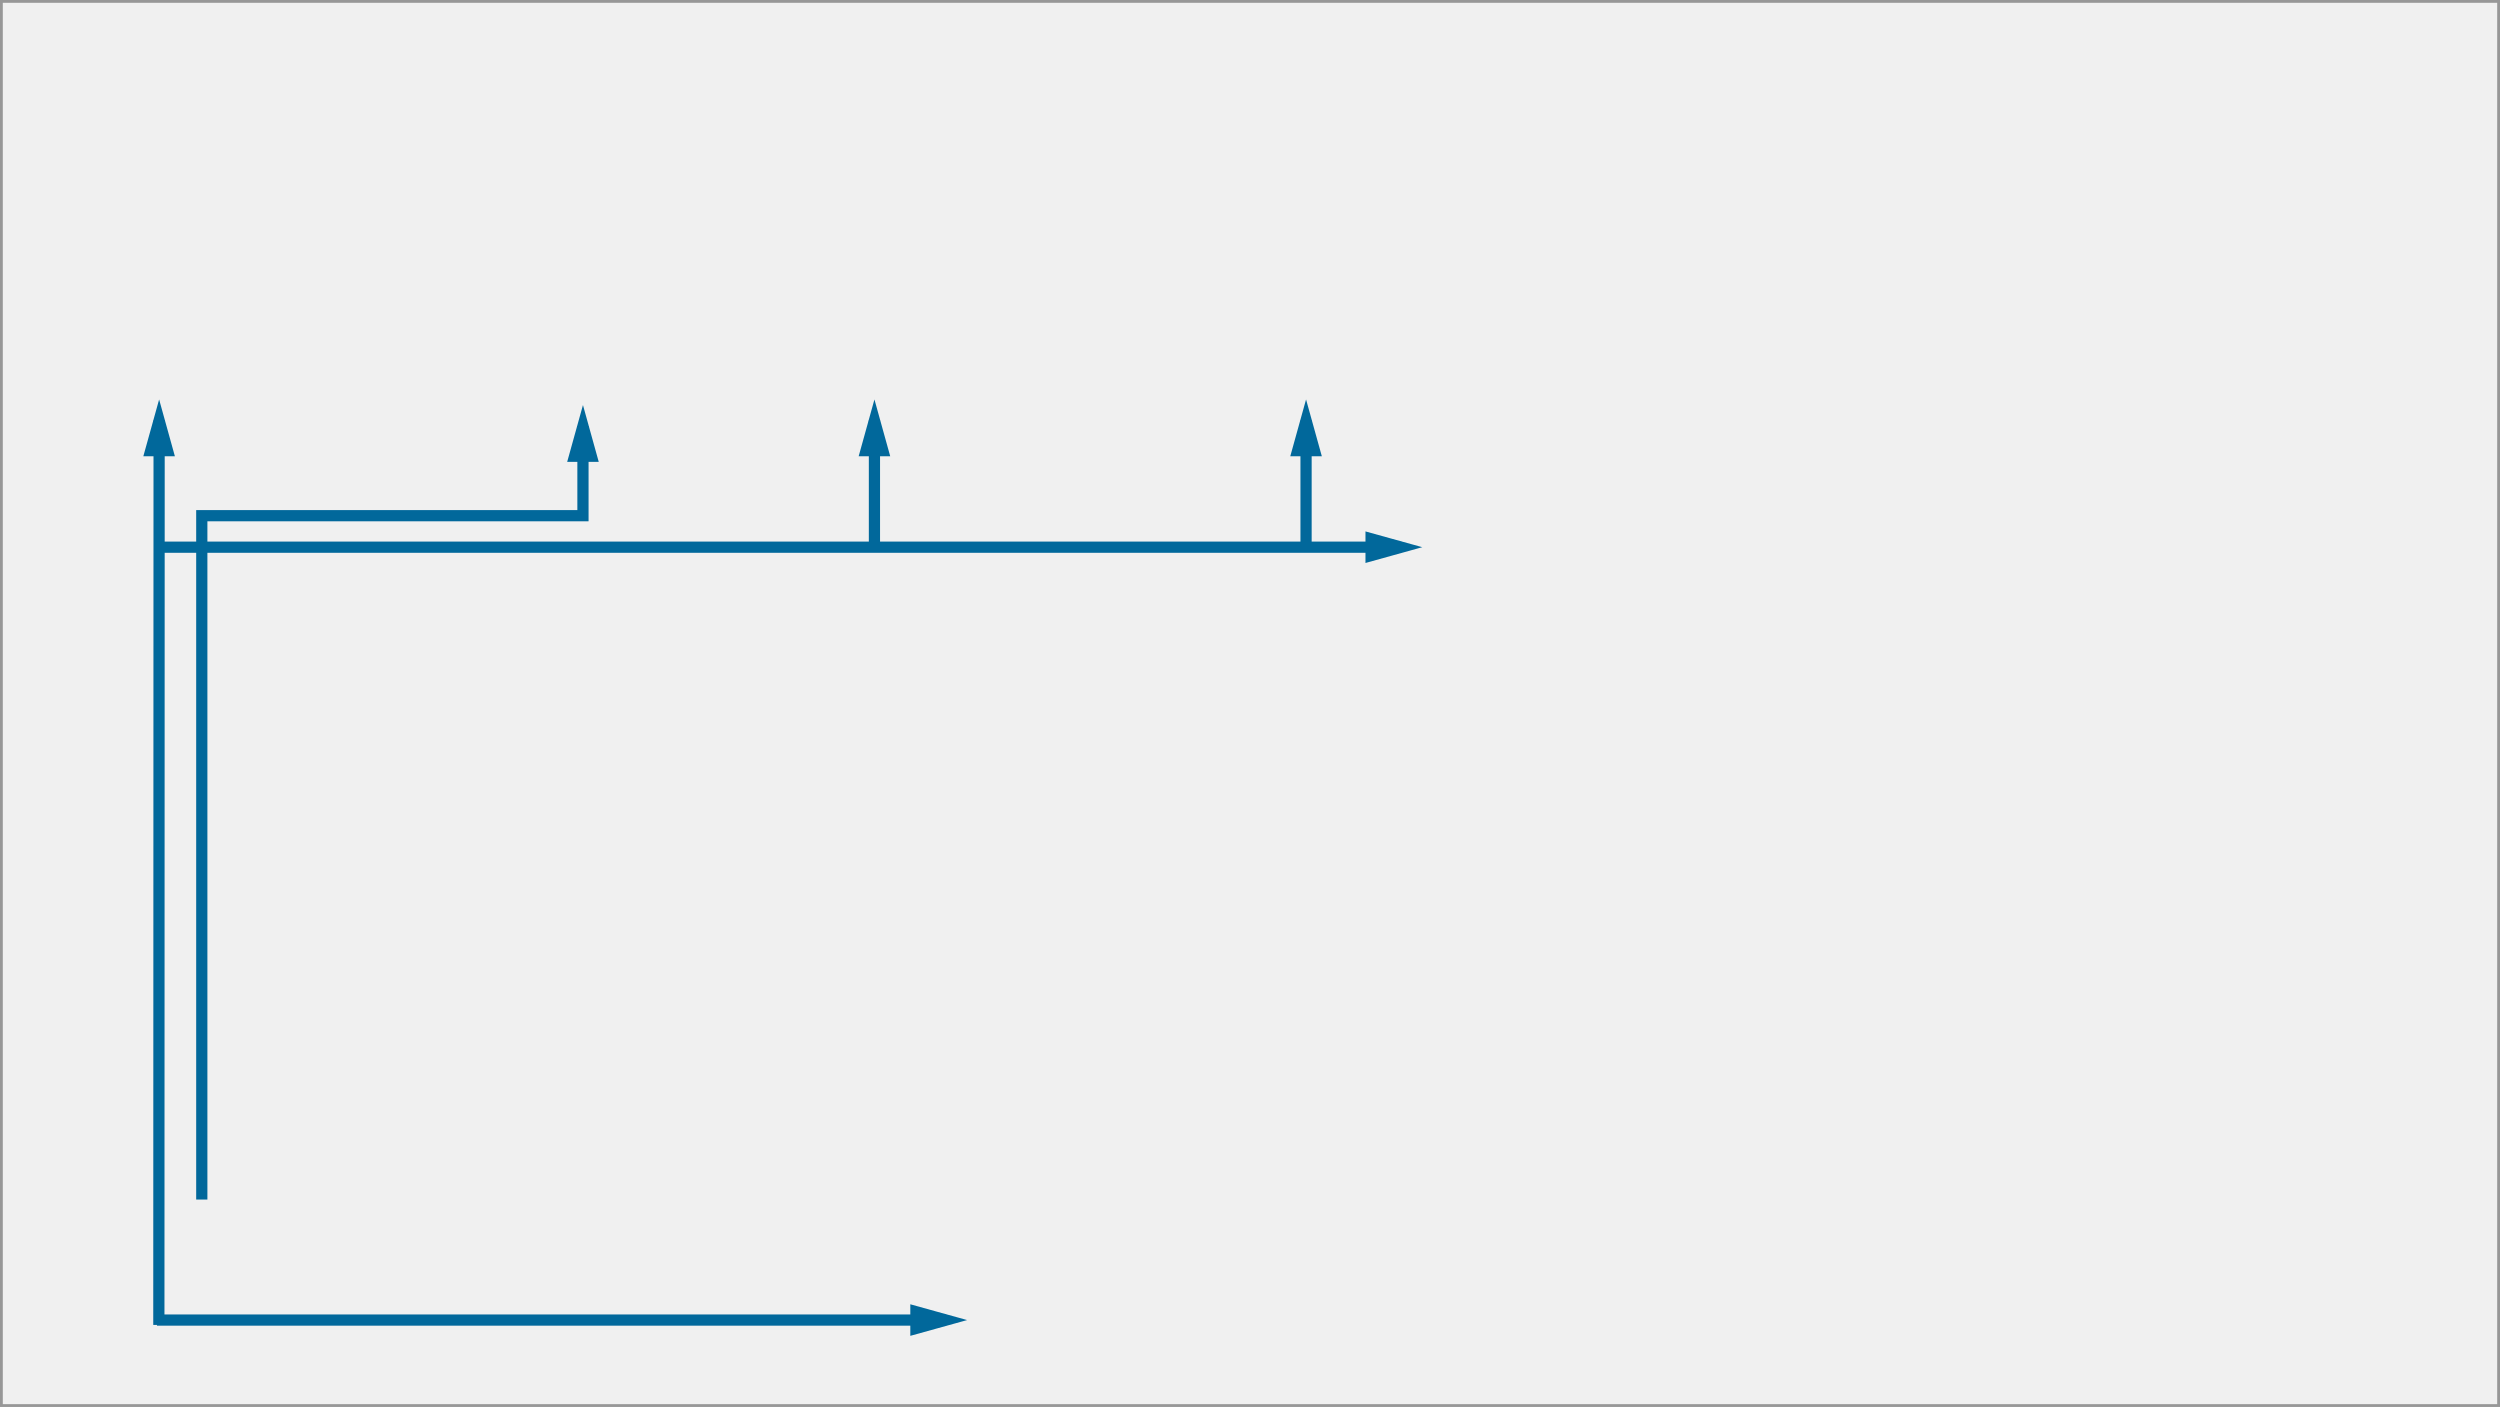
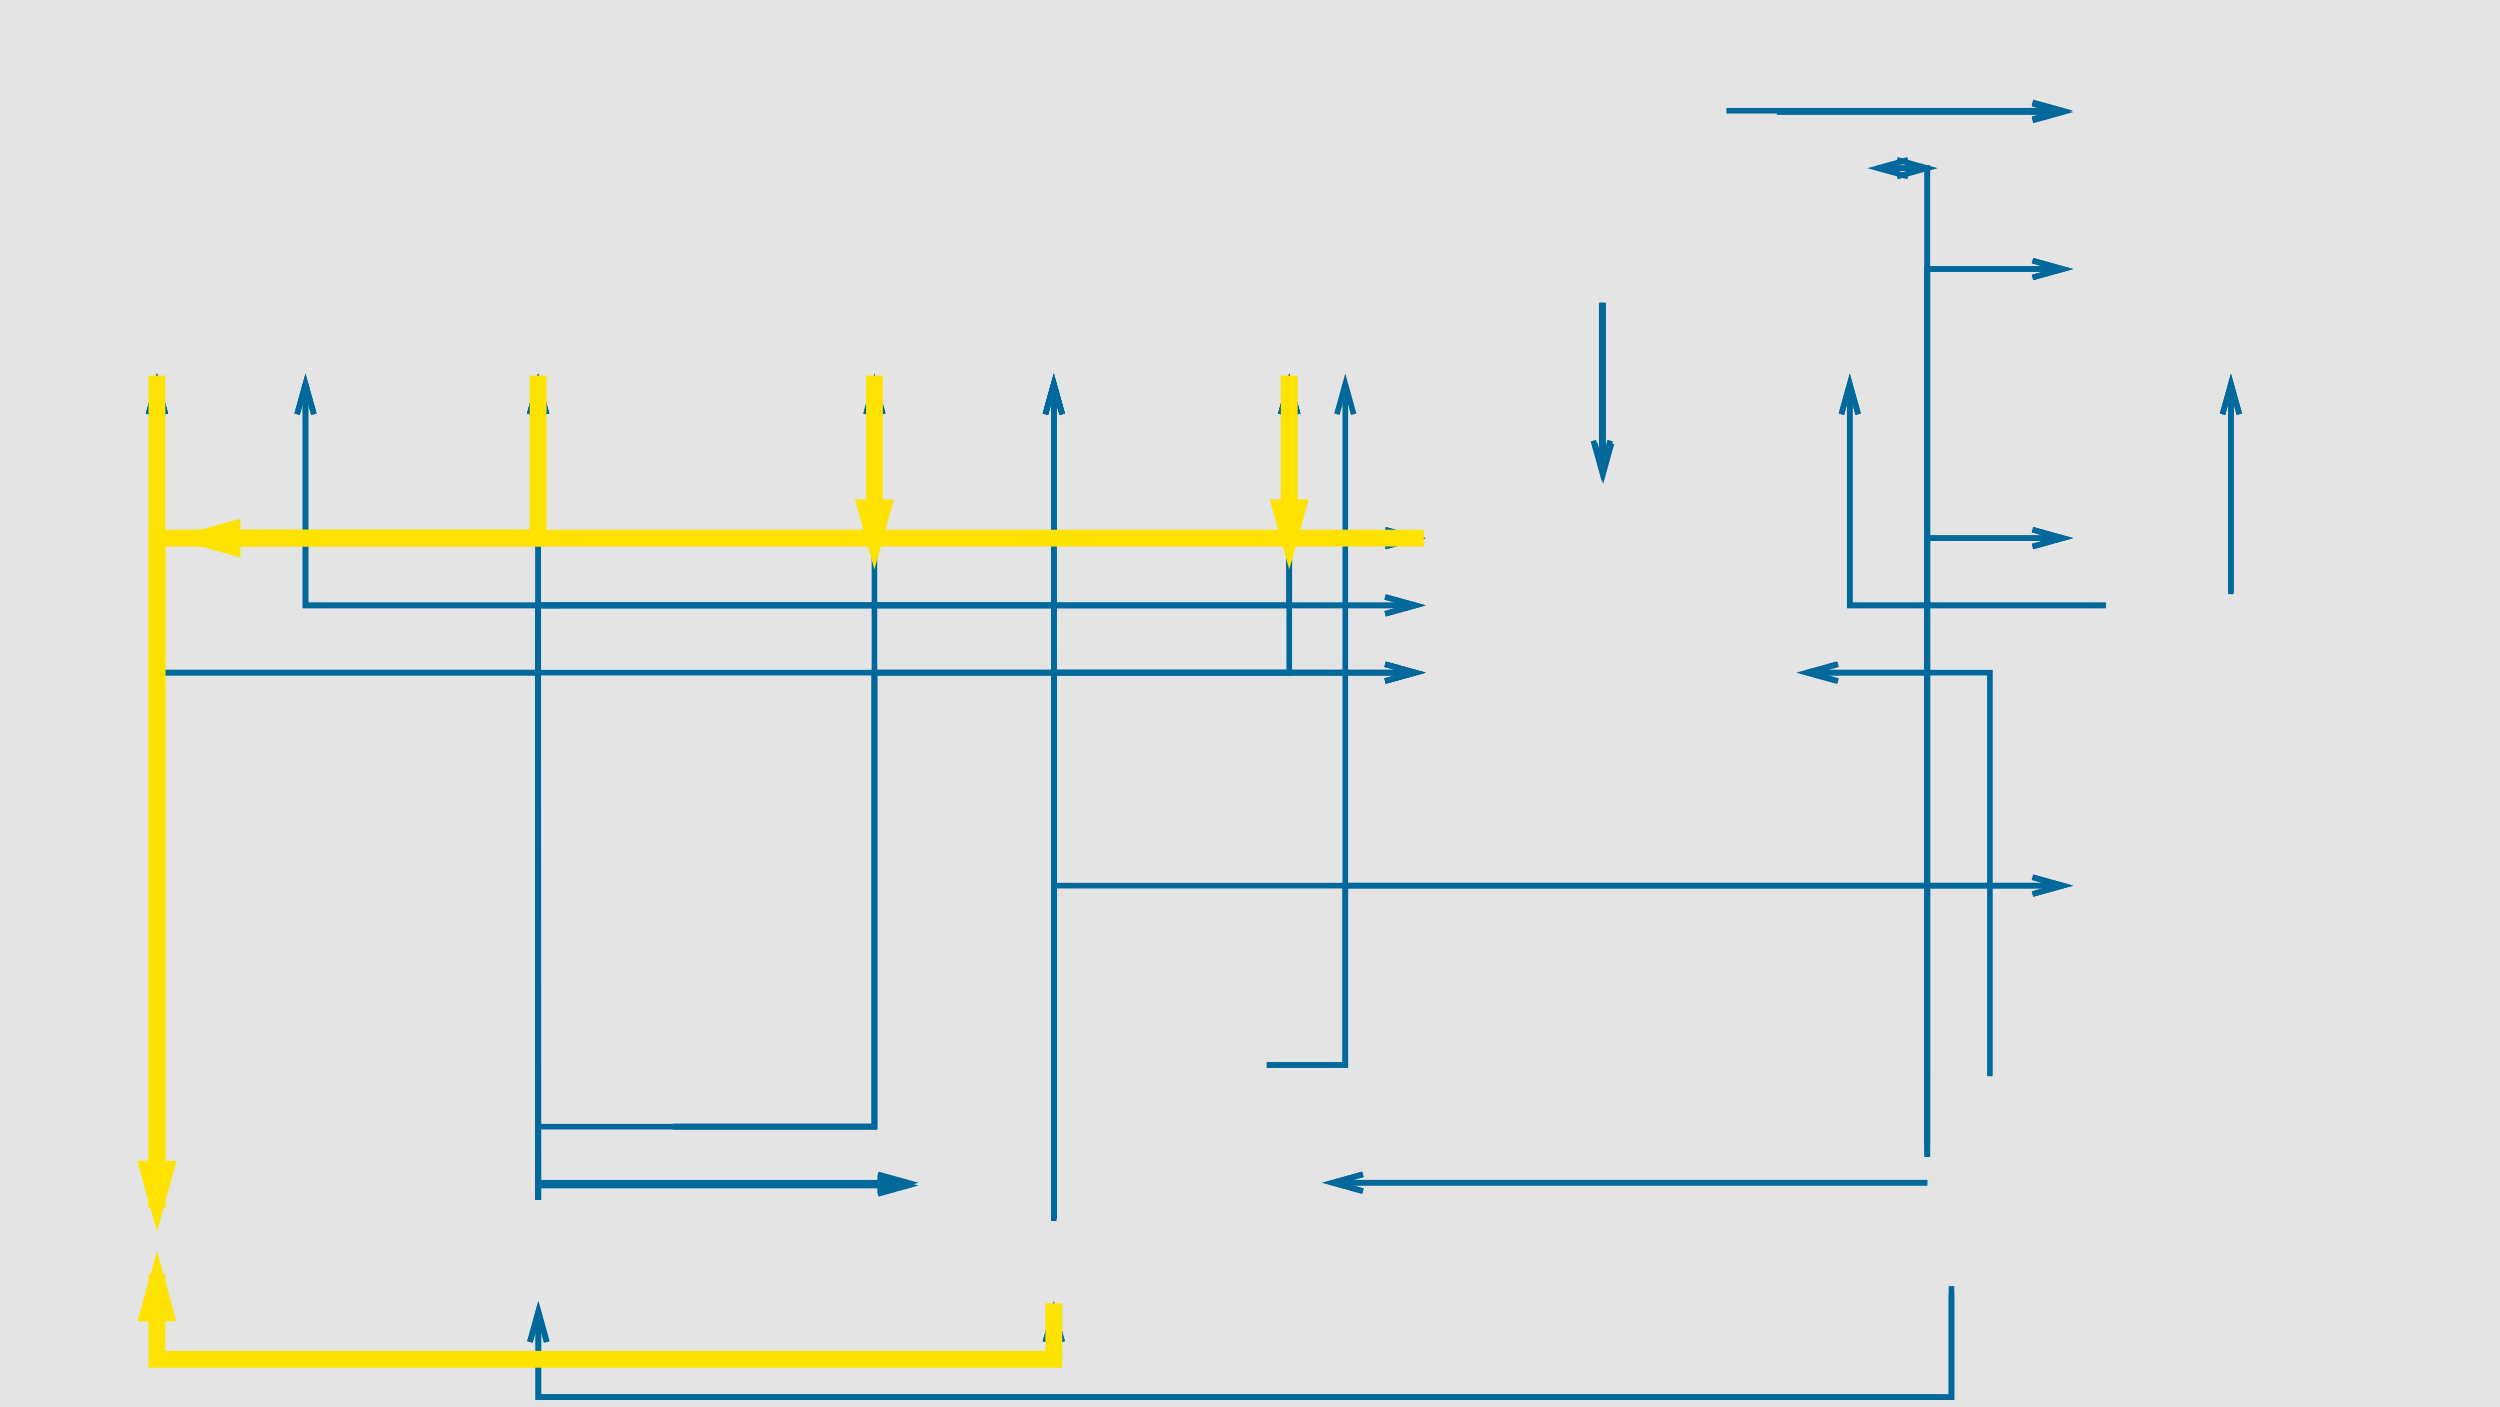
- <svg xmlns="http://www.w3.org/2000/svg" xmlns:xlink="http://www.w3.org/1999/xlink" width="892px" height="502px" viewBox="0 0 892 502" version="1.1">
-   <defs>
-     <rect id="path-1" x="0" y="0" width="892" height="502" />
-     <mask id="mask-2" maskContentUnits="userSpaceOnUse" maskUnits="objectBoundingBox" x="0" y="0" width="892" height="502" fill="white">
-       <use xlink:href="#path-1" />
-     </mask>
-   </defs>
-   <g id="Page-1" stroke="none" stroke-width="1" fill="none" fill-rule="evenodd">
-     <g id="pijlen">
+ <svg xmlns="http://www.w3.org/2000/svg" width="892px" height="502px" viewBox="0 0 892 502" version="1.1">
+   <defs />
+   <g id="pijlen" stroke="none" stroke-width="1" fill="none" fill-rule="evenodd">
+     <g id="pijlen-blok">
      <g id="brp-ni">
-         <g id="background" stroke="#979797" stroke-width="2">
-           <use id="Rectangle" mask="url(#mask-2)" xlink:href="#path-1" />
+         <g id="background">
+           <rect id="Rectangle" fill-opacity="0.5" fill="#D8D8D8" x="0" y="0" width="892" height="502" />
+           <g id="alle-pijlen" transform="translate(55, 39)" stroke-width="1" stroke="#01689B">
+             <g id="Group">
+               <path d="M137,98 L137,389" id="line" stroke-width="2" />
+               <path id="line-decoration-1" d="M134,108.8 L137,98 L140,108.8" stroke-width="2" />
+               <polyline id="line" stroke-width="2" points="137 98 137 153 1 153 1 389" />
+               <path id="line-decoration-1" d="M134,108.8 L137,98 L140,108.8" stroke-width="2" />
+               <polyline id="line" stroke-width="2" points="321 98 321 201 256.991 201 256.991 362.943 185.084 362.943" />
+               <path id="line-decoration-1" d="M318,108.8 L321,98 L324,108.8" stroke-width="2" />
+               <path d="M321,98 L321,395.793" id="line" stroke-width="2" />
+               <path id="line-decoration-1" d="M318,108.8 L321,98 L324,108.8" stroke-width="2" />
+               <polyline id="line" stroke-width="2" points="321 98 321 153 1 153 1 389" />
+               <path id="line-decoration-1" d="M318,108.8 L321,98 L324,108.8" stroke-width="2" />
+               <path d="M741,98 L741,172" id="line" stroke-width="2" />
+               <path id="line-decoration-1" d="M738,108.8 L741,98 L744,108.8" stroke-width="2" />
+               <polyline id="line" stroke-width="2" points="605 98 605 177 696.314 177" />
+               <path id="line-decoration-1" d="M602,108.8 L605,98 L608,108.8" stroke-width="2" />
+               <polyline id="line" stroke-width="2" points="681 153 632.653 153 632.653 344.388" />
+               <path id="line-decoration-1" d="M670.2,150 L681,153 L670.2,156" stroke-width="2" />
+               <path d="M589.592,201 L633.28,201" id="line" stroke-width="2" />
+               <path id="line-decoration-1" d="M600.392,204 L589.592,201 L600.392,198" stroke-width="2" />
+               <path d="M420.519,383 L632.653,383" id="line" stroke-width="2" />
+               <path id="line-decoration-1" d="M431.319,386 L420.519,383 L431.319,380" stroke-width="2" />
+               <polyline id="line" stroke-width="2" points="137.024 429 137.024 459.5 641.283 459.5 641.283 422.895" />
+               <path id="line-decoration-1" d="M134.024,439.8 L137.024,429 L140.024,439.8" stroke-width="2" />
+               <polyline id="line" stroke-width="2" points="681 57 632.653 57 632.653 373.711" />
+               <path id="line-decoration-1" d="M670.2,54 L681,57 L670.2,60" stroke-width="2" />
+               <path d="M681,153 L633,153" id="line" stroke-width="2" />
+               <path id="line-decoration-1" d="M670.2,150 L681,153 L670.2,156" stroke-width="2" />
+               <polyline id="line" stroke-width="2" transform="translate(623.7432, 195.1475) scale(-1, 1) translate(-623.7432, -195.1475) " points="632.653 21 614.833 21 614.833 369.295" />
+               <path id="line-decoration-1" d="M621.853,18 L632.653,21 L621.853,24" stroke-width="2" />
+               <path d="M681,1 L579,1" id="line" stroke-width="2" />
+               <path id="line-decoration-1" d="M670.2,-2 L681,1 L670.2,4" stroke-width="2" />
+               <polyline id="line" stroke-width="2" points="605 98 605 177 696.353 177" />
+               <path id="line-decoration-1" d="M602,108.8 L605,98 L608,108.8" stroke-width="2" />
+               <polyline id="line" stroke-width="2" points="615 21 632.653 21 632.653 373.015" />
+               <path id="line-decoration-1" d="M625.8,24 L615,21 L625.8,18" stroke-width="2" />
+               <path d="M517,130 L517,69" id="line" stroke-width="2" />
+               <path id="line-decoration-1" d="M520,119.2 L517,130 L514,119.2" stroke-width="2" />
+               <polyline id="line" stroke-width="2" points="405 98 405 177 137 177 137 389" />
+               <path id="line-decoration-1" d="M402,108.8 L405,98 L408,108.8" stroke-width="2" />
+               <polyline id="line" stroke-width="2" points="425 98 425 153 425 341 397 341" />
+               <path id="line-decoration-1" d="M422,108.8 L425,98 L428,108.8" stroke-width="2" />
+               <polyline id="line" stroke-width="2" points="405 98 405 153 1 153 1 389" />
+               <path id="line-decoration-1" d="M402,108.8 L405,98 L408,108.8" stroke-width="2" />
+               <polyline id="Line" stroke-width="2" points="681 277 425 277 425 341 397 341" />
+               <path id="Line-decoration-1" d="M670.2,274 L681,277 L670.2,280" stroke-width="2" />
+               <polyline id="line" stroke-width="2" points="137.134 429 137.134 459.5 641.283 459.5 641.283 419.895" />
+               <path id="line-decoration-1" d="M134.134,439.8 L137.134,429 L140.134,439.8" stroke-width="2" />
+               <path d="M269,384 L137,384" id="line" stroke-width="2" />
+               <path id="line-decoration-1" d="M258.2,381 L269,384 L258.2,387" stroke-width="2" />
+               <polyline id="line" stroke-width="2" points="450 177 137 177 137 389" />
+               <path id="line-decoration-1" d="M439.2,174 L450,177 L439.2,180" stroke-width="2" />
+               <polyline id="line" stroke-width="2" points="257 98 257 363 137.597 363" />
+               <path id="line-decoration-1" d="M254,108.8 L257,98 L260,108.8" stroke-width="2" />
+               <path d="M405,98 L405,176.205" id="line" stroke-width="2" />
+               <path id="line-decoration-1" d="M402,108.8 L405,98 L408,108.8" stroke-width="2" />
+               <polyline id="line" stroke-width="2" points="54 98 54 177 145 177" />
+               <path id="line-decoration-1" d="M51,108.8 L54,98 L57,108.8" stroke-width="2" />
+               <path d="M137,98 L137.125,389" id="line" stroke-width="2" />
+               <path id="line-decoration-1" d="M134.005,108.801 L137,98 L140.005,108.799" stroke-width="2" />
+               <polyline id="line" stroke-width="2" points="321 429 321 446 1 446 1 418.635" />
+               <path id="line-decoration-1" d="M318,439.8 L321,429 L324,439.8" stroke-width="2" />
+               <path d="M450,153 L17,153" id="line" stroke-width="2" />
+               <path id="line-decoration-1" d="M439.2,150 L450,153 L439.2,156" stroke-width="2" />
+               <path d="M257,98 L257,153" id="line" stroke-width="2" />
+               <path id="line-decoration-1" d="M254,108.8 L257,98 L260,108.8" stroke-width="2" />
+               <path d="M405,98 L405,153" id="line" stroke-width="2" />
+               <path id="line-decoration-1" d="M402,108.8 L405,98 L408,108.8" stroke-width="2" />
+               <polyline id="line" stroke-width="2" points="137 98 137 153 1 153 1 389" />
+               <path id="line-decoration-1" d="M134,108.8 L137,98 L140,108.8" stroke-width="2" />
+               <path d="M1,98 L1,389" id="line" stroke-width="2" />
+               <path id="line-decoration-1" d="M-2,108.8 L1,98 L4,108.8" stroke-width="2" />
+               <polyline id="line" stroke-width="2" points="681 57 632.653 57 632.653 373.809" />
+               <path id="line-decoration-1" d="M670.2,54 L681,57 L670.2,60" stroke-width="2" />
+               <path d="M741,98 L741,173" id="line" stroke-width="2" />
+               <path id="line-decoration-1" d="M738,108.8 L741,98 L744,108.8" stroke-width="2" />
+               <path d="M681,0.5 L561,0.5" id="line" stroke-width="2" />
+               <path id="line-decoration-1" d="M670.2,-2.5 L681,0.5 L670.2,3.5" stroke-width="2" />
+               <polyline id="line" stroke-width="2" points="54 98 54 177 321 177 321 394.648" />
+               <path id="line-decoration-1" d="M51,108.8 L54,98 L57,108.8" stroke-width="2" />
+               <polyline id="line" stroke-width="2" points="1 98 1 201 137 201 137 389" />
+               <path id="line-decoration-1" d="M-2,108.8 L1,98 L4,108.8" stroke-width="2" />
+               <path d="M1,98 L1.5,393" id="line" stroke-width="2" />
+               <path id="line-decoration-1" d="M-1.982,108.805 L1,98 L4.018,108.795" stroke-width="2" />
+               <path d="M420.449,383 L632.653,383" id="line" stroke-width="2" />
+               <path id="line-decoration-1" d="M431.249,386 L420.449,383 L431.249,380" stroke-width="2" />
+               <polyline id="line" stroke-width="2" points="1 98 1 201 321 201 321 395.697" />
+               <path id="line-decoration-1" d="M-2,108.8 L1,98 L4,108.8" stroke-width="2" />
+               <path d="M321,98 L321,396.652" id="line" stroke-width="2" />
+               <path id="line-decoration-1" d="M318,108.8 L321,98 L324,108.8" stroke-width="2" />
+               <polyline id="line" stroke-width="2" points="405 98 405 201 321 201 321 395.627" />
+               <path id="line-decoration-1" d="M402,108.8 L405,98 L408,108.8" stroke-width="2" />
+               <polyline id="line" stroke-width="2" points="450 201 321 201 321 395.18" />
+               <path id="line-decoration-1" d="M439.2,198 L450,201 L439.2,204" stroke-width="2" />
+               <polyline id="line" stroke-width="2" points="681 277 321 277 321 395.724" />
+               <path id="line-decoration-1" d="M670.2,274 L681,277 L670.2,280" stroke-width="2" />
+               <path d="M269,383 L136.867,383" id="line" stroke-width="2" />
+               <path id="line-decoration-1" d="M258.2,380 L269,383 L258.2,386" stroke-width="2" />
+               <polyline id="line" stroke-width="2" points="321 429 321 446 2 446 2 417" />
+               <path id="line-decoration-1" d="M318,439.8 L321,429 L324,439.8" stroke-width="2" />
+               <polyline id="line" stroke-width="2" points="450 153 1 153 1 389" />
+               <path id="line-decoration-1" d="M439.2,150 L450,153 L439.2,156" stroke-width="2" />
+               <polyline id="line" stroke-width="2" points="450 201 321 201 321 395.207" />
+               <path id="line-decoration-1" d="M439.2,198 L450,201 L439.2,204" stroke-width="2" />
+               <polyline id="line" stroke-width="2" points="450 201 257 201 257 363 185.241 363" />
+               <path id="line-decoration-1" d="M439.2,198 L450,201 L439.2,204" stroke-width="2" />
+               <path d="M516.5,129 L516.5,69" id="line" stroke-width="2" />
+               <path id="line-decoration-1" d="M519.5,118.2 L516.5,129 L513.5,118.2" stroke-width="2" />
+               <polyline id="line" stroke-width="2" points="450 177 137 177 137 389" />
+               <path id="line-decoration-1" d="M439.2,174 L450,177 L439.2,180" stroke-width="2" />
+               <polyline id="line" stroke-width="2" points="590.04 201 655 201 655 345" />
+               <path id="line-decoration-1" d="M600.84,204 L590.04,201 L600.84,198" stroke-width="2" />
+             </g>
+           </g>
        </g>
-         <path d="M337.6,470.999 L56,471" id="x" stroke="#01689B" stroke-width="4" />
-         <path id="x-decoration-1" d="M337.6,470.999 L326.8,473.999 L326.8,467.999 L337.6,470.999 Z" stroke="#01689B" stroke-width="4" />
-         <path d="M500,195.238 L56,195.238" id="Line" stroke="#01689B" stroke-width="4" />
-         <path id="Line-decoration-1" d="M500,195.238 L489.2,198.238 L489.2,192.238 L500,195.238 Z" stroke="#01689B" stroke-width="4" />
-         <path d="M312,150 L312,195" id="line" stroke="#01689B" stroke-width="4" />
-         <path id="line-decoration-1" d="M312,150 L315,160.8 L309,160.8 L312,150 Z" stroke="#01689B" stroke-width="4" />
-         <path d="M466,150 L466,195.205" id="line" stroke="#01689B" stroke-width="4" />
-         <path id="line-decoration-1" d="M466,150 L469,160.8 L463,160.8 L466,150 Z" stroke="#01689B" stroke-width="4" />
-         <polyline id="from-nhr-to-brv" stroke="#01689B" stroke-width="4" points="208 152 208 184 72 184 72 428" />
-         <path id="from-nhr-to-brv-decoration-1" d="M208,152 L211,162.8 L205,162.8 L208,152 Z" stroke="#01689B" stroke-width="4" />
-         <path d="M56.773,150 L56.678,472.736" id="from-brp-to-brv" stroke="#01689B" stroke-width="4" />
-         <path id="from-brp-to-brv-decoration-1" d="M56.773,150 L59.77,160.801 L53.77,160.799 L56.773,150 Z" stroke="#01689B" stroke-width="4" />
+         <polyline id="line" stroke="#FEE200" stroke-width="6" stroke-linecap="square" points="376 468 376 485 56 485 56 457.635" />
+         <path id="line-decoration-1" d="M56,457.635 L53,468.435 L59,468.435 L56,457.635 Z" stroke="#FEE200" stroke-width="6" stroke-linecap="square" />
+         <path d="M505,192 L72,192" id="line" stroke="#FEE200" stroke-width="6" stroke-linecap="square" />
+         <path id="line-decoration-1" d="M72,192 L82.8,195 L82.8,189 L72,192 Z" stroke="#FEE200" stroke-width="6" stroke-linecap="square" />
+         <path d="M312,137 L312,192" id="line" stroke="#FEE200" stroke-width="6" stroke-linecap="square" />
+         <path id="line-decoration-1" d="M312,192 L315,181.2 L309,181.2 L312,192 Z" stroke="#FEE200" stroke-width="6" stroke-linecap="square" />
+         <path d="M460,137 L460,192" id="line" stroke="#FEE200" stroke-width="6" stroke-linecap="square" />
+         <path id="line-decoration-1" d="M460,192 L463,181.2 L457,181.2 L460,192 Z" stroke="#FEE200" stroke-width="6" stroke-linecap="square" />
+         <polyline id="line" stroke="#FEE200" stroke-width="6" stroke-linecap="square" points="192 137 192 192 56 192 56 428" />
+         <path id="line-decoration-1" d="M56,428 L59,417.2 L53,417.2 L56,428 Z" stroke="#FEE200" stroke-width="6" stroke-linecap="square" />
+         <path d="M56,137 L56,428" id="line" stroke="#FEE200" stroke-width="6" stroke-linecap="square" />
+         <path id="line-decoration-1" d="M56,428 L59,417.2 L53,417.2 L56,428 Z" stroke="#FEE200" stroke-width="6" stroke-linecap="square" />
      </g>
    </g>
  </g>
</svg>
